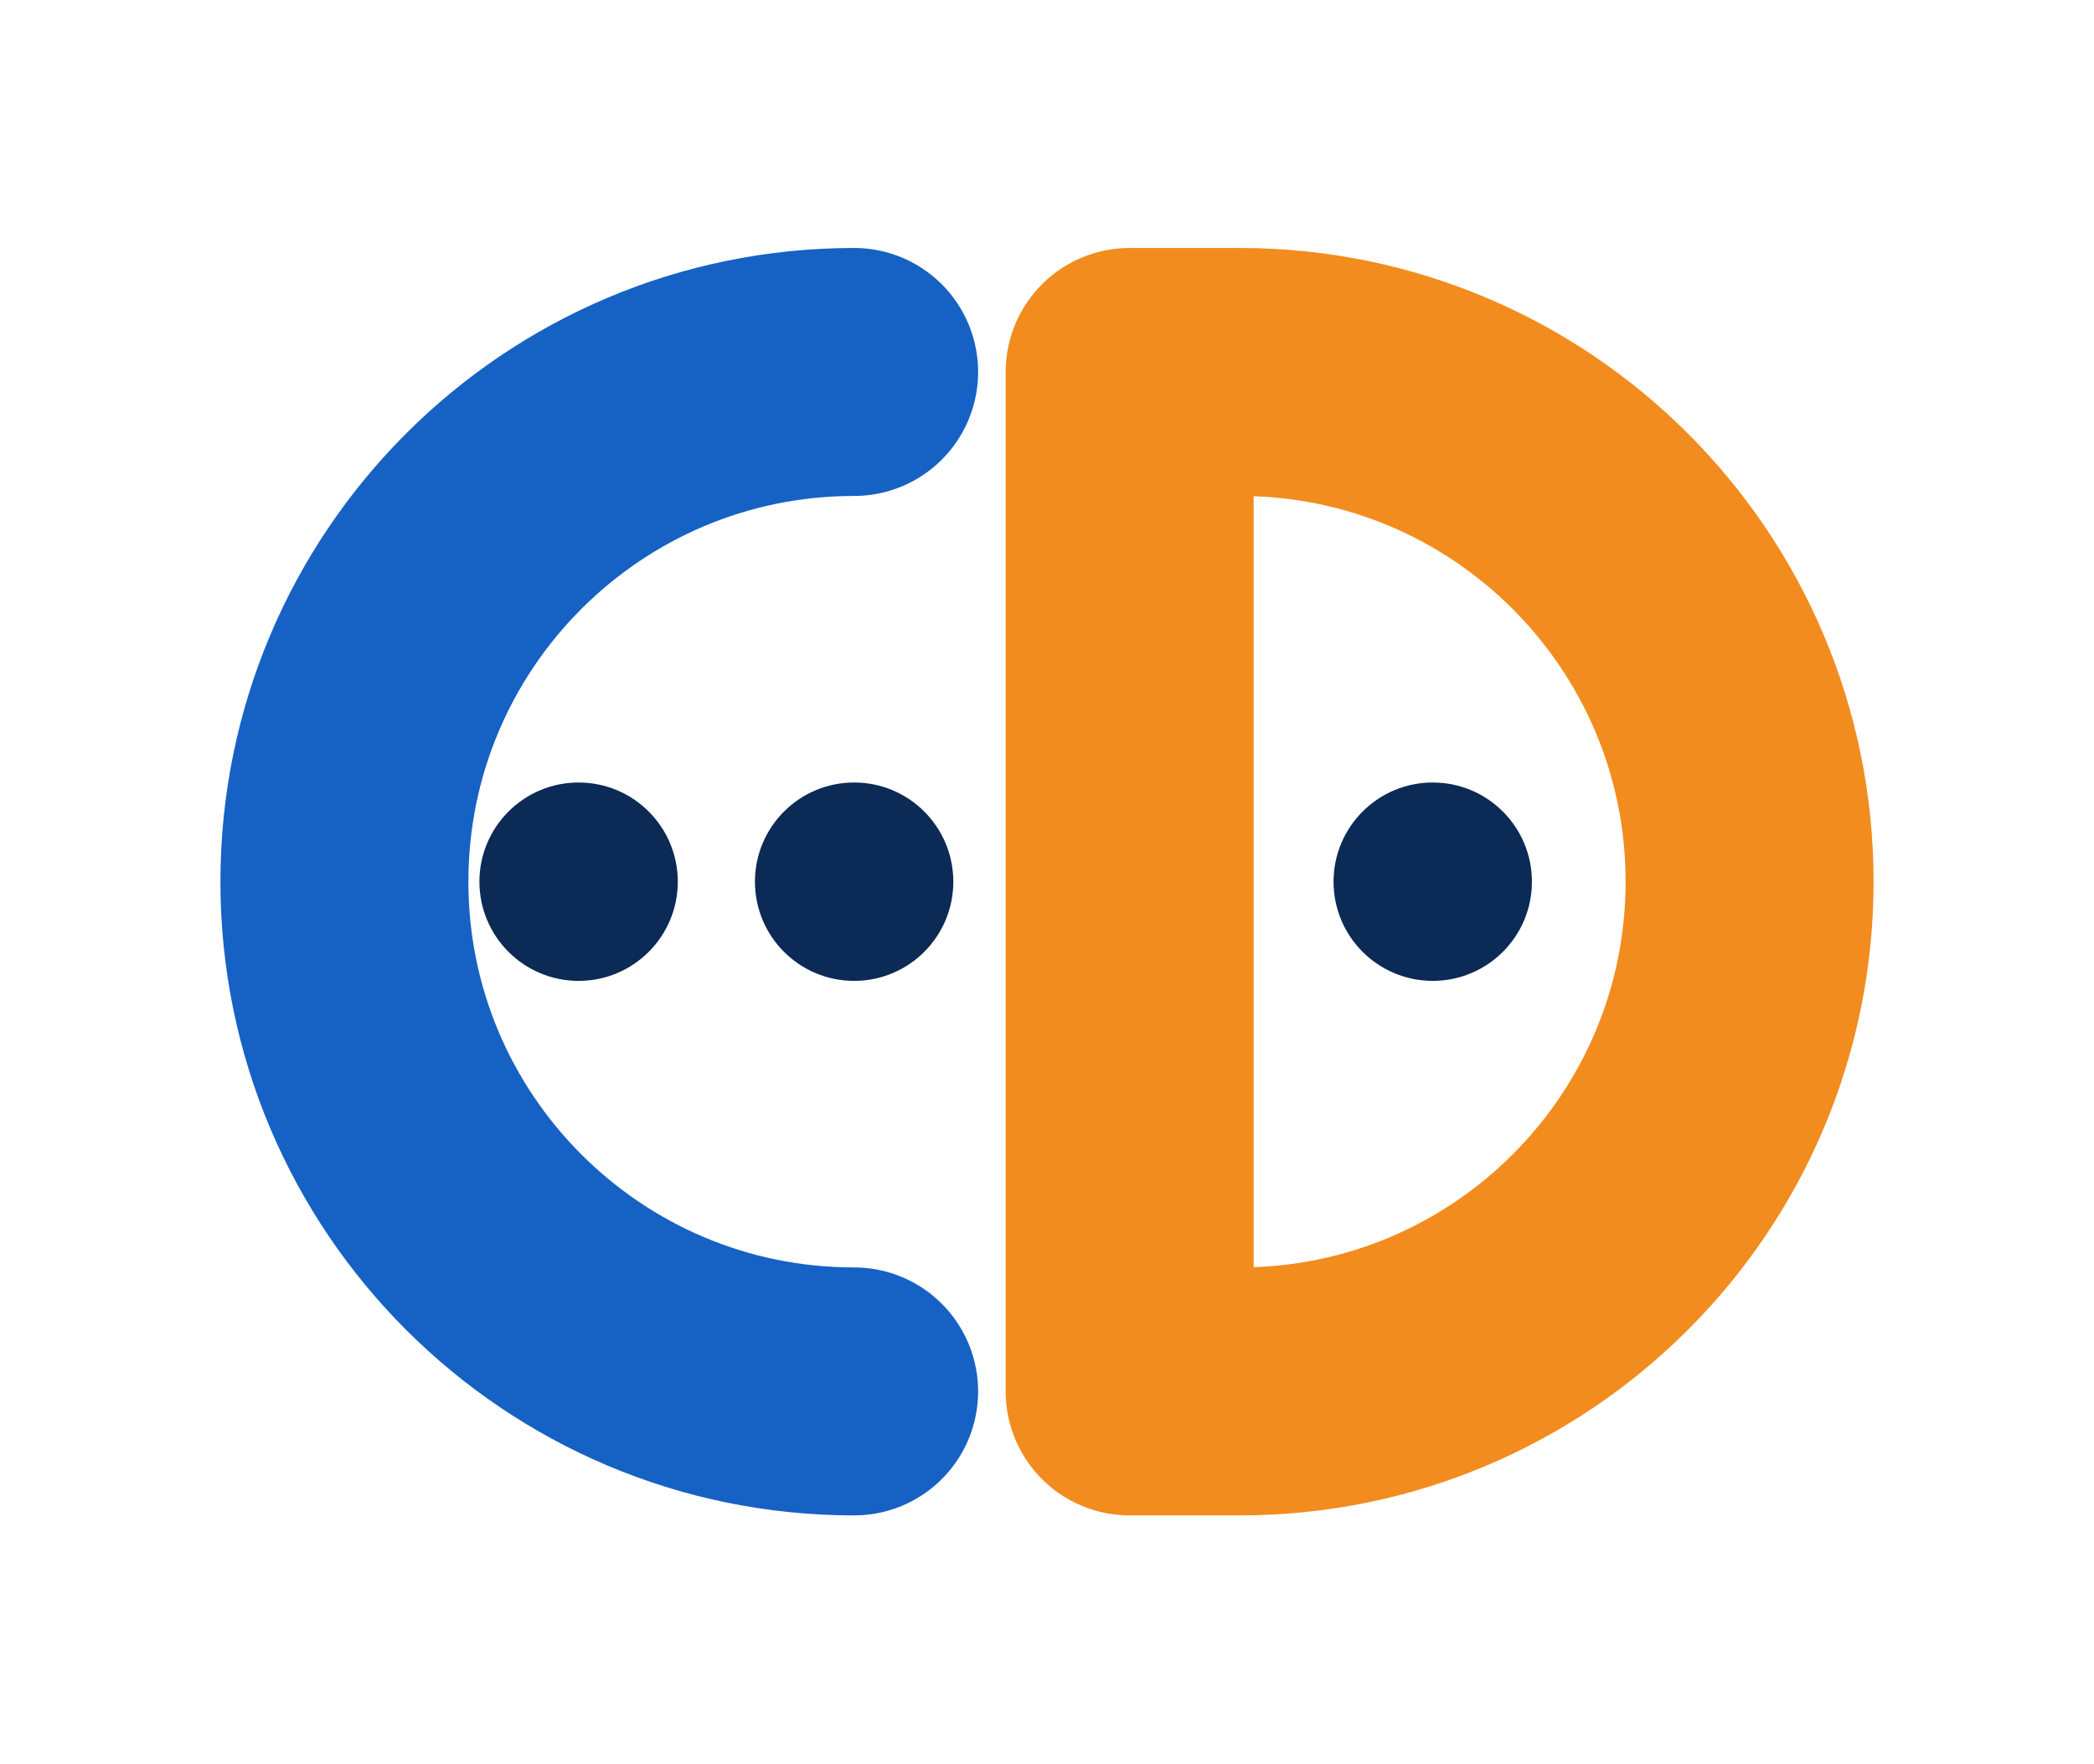
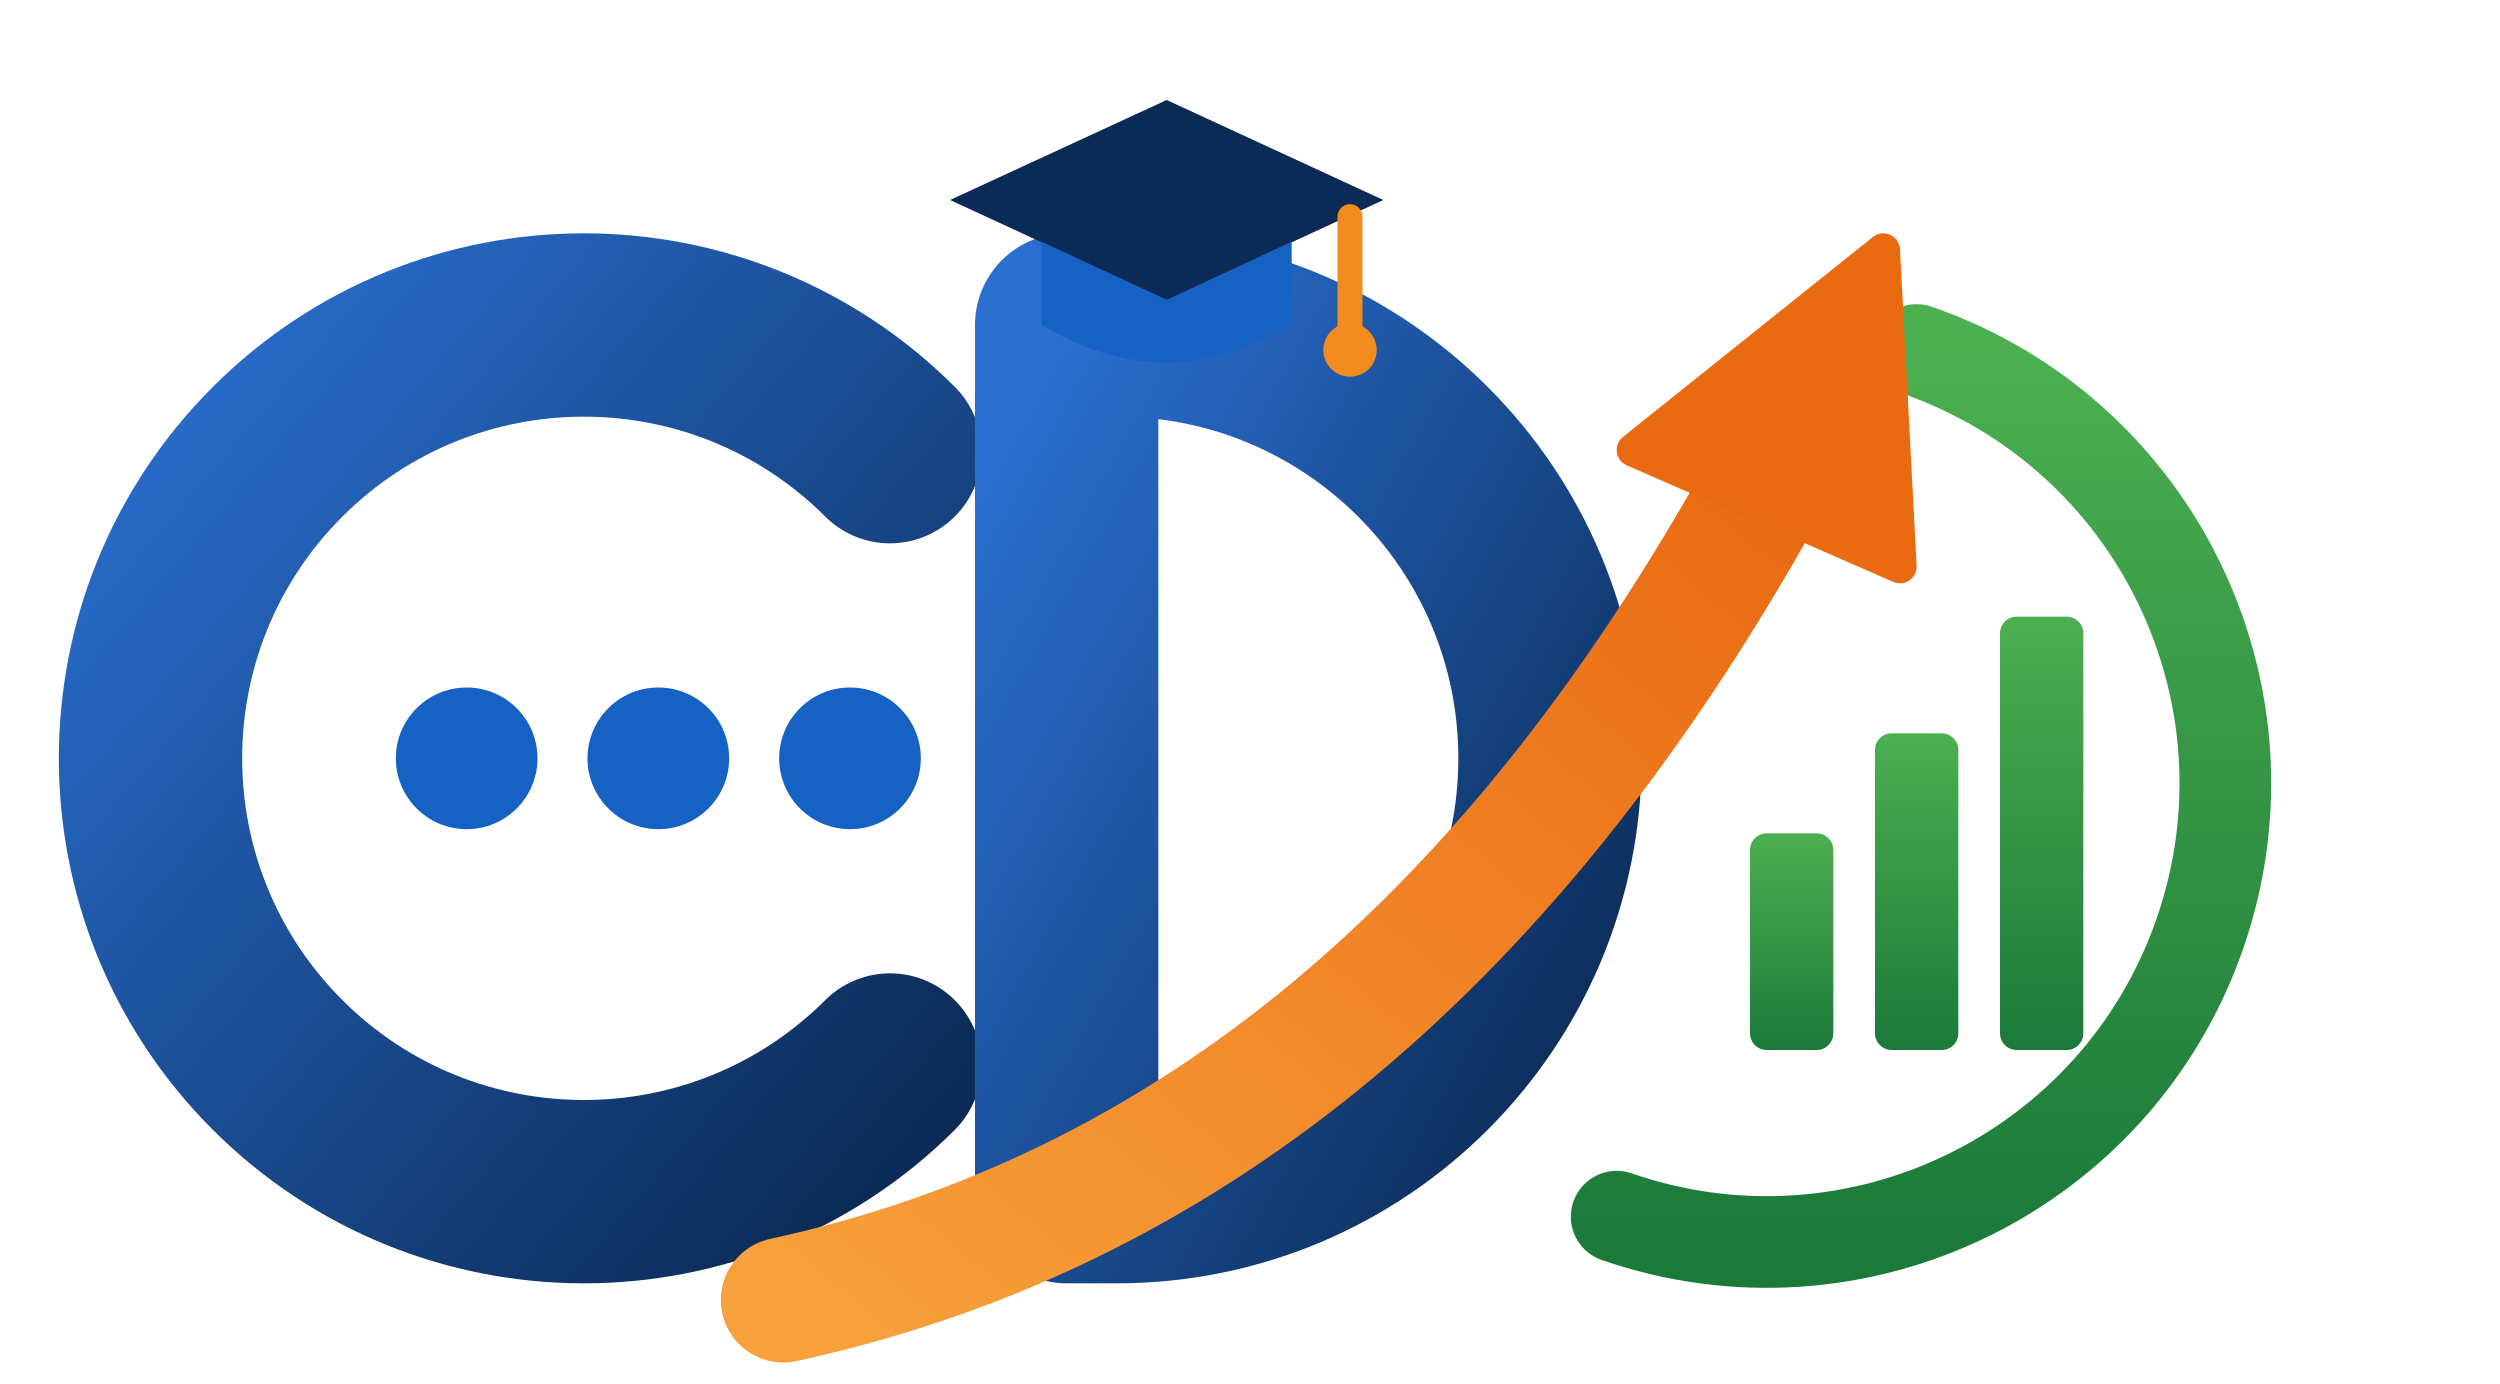
- <svg xmlns="http://www.w3.org/2000/svg" viewBox="0 0 76 64" role="img" aria-label="CDM Technologies">
-   <path d="M31 13.5 A 18.5 18.5 0 1 0 31 50.5" fill="none" stroke="#1662c4" stroke-width="9" stroke-linecap="round" />
-   <path d="M41 13.5 h4 a18.5 18.5 0 0 1 0 37 h-4 Z" fill="none" stroke="#f28c1e" stroke-width="9" stroke-linejoin="round" />
-   <circle cx="21" cy="32" r="3.6" fill="#0b2a55" />
-   <circle cx="31" cy="32" r="3.6" fill="#0b2a55" />
-   <circle cx="52" cy="32" r="3.6" fill="#0b2a55" />
+ <svg xmlns="http://www.w3.org/2000/svg" viewBox="10 4 300 166" role="img" aria-label="CDM Technologies">
+   <defs>
+     <linearGradient id="b" x1="0" y1="0" x2="1" y2="1">
+       <stop offset="0" stop-color="#2a6fd0" />
+       <stop offset="1" stop-color="#0b2a55" />
+     </linearGradient>
+     <linearGradient id="o" x1="0" y1="1" x2="1" y2="0">
+       <stop offset="0" stop-color="#f7a13c" />
+       <stop offset="1" stop-color="#ea6a12" />
+     </linearGradient>
+     <linearGradient id="g" x1="0" y1="0" x2="0" y2="1">
+       <stop offset="0" stop-color="#4caf50" />
+       <stop offset="1" stop-color="#1b7a3a" />
+     </linearGradient>
+   </defs>
+   <path d="M116.8 58.2 A52 52 0 1 0 116.8 131.8" fill="none" stroke="url(#b)" stroke-width="22" stroke-linecap="round" />
+   <circle cx="66" cy="95" r="8.5" fill="#1662c4" />
+   <circle cx="89" cy="95" r="8.5" fill="#1662c4" />
+   <circle cx="112" cy="95" r="8.5" fill="#1662c4" />
+   <path d="M138 43 h6 a52 52 0 0 1 0 104 h-6 Z" fill="none" stroke="url(#b)" stroke-width="22" stroke-linejoin="round" />
+   <path d="M240 46 A 54 54 0 1 1 204 150" fill="none" stroke="url(#g)" stroke-width="11" stroke-linecap="round" />
+   <g fill="url(#g)">
+     <rect x="220" y="104" width="10" height="26" rx="2" />
+     <rect x="235" y="92" width="10" height="38" rx="2" />
+     <rect x="250" y="78" width="10" height="52" rx="2" />
+   </g>
+   <path d="M104 160 C 150 150, 190 120, 222 62" fill="none" stroke="url(#o)" stroke-width="15" stroke-linecap="round" />
+   <path d="M206 58 L 236 34 L 238 72 Z" fill="#ea6a12" stroke="#ea6a12" stroke-width="4" stroke-linejoin="round" />
+   <g transform="translate(150 28)">
+     <path d="M-26 0 L0 -12 L26 0 L0 12 Z" fill="#0b2a55" />
+     <path d="M-15 5 v10 q15 9 30 0 v-10 l-15 7 z" fill="#1662c4" />
+     <path d="M22 2 v14" stroke="#f28c1e" stroke-width="3" stroke-linecap="round" />
+     <circle cx="22" cy="18" r="3.2" fill="#f28c1e" />
+   </g>
</svg>
